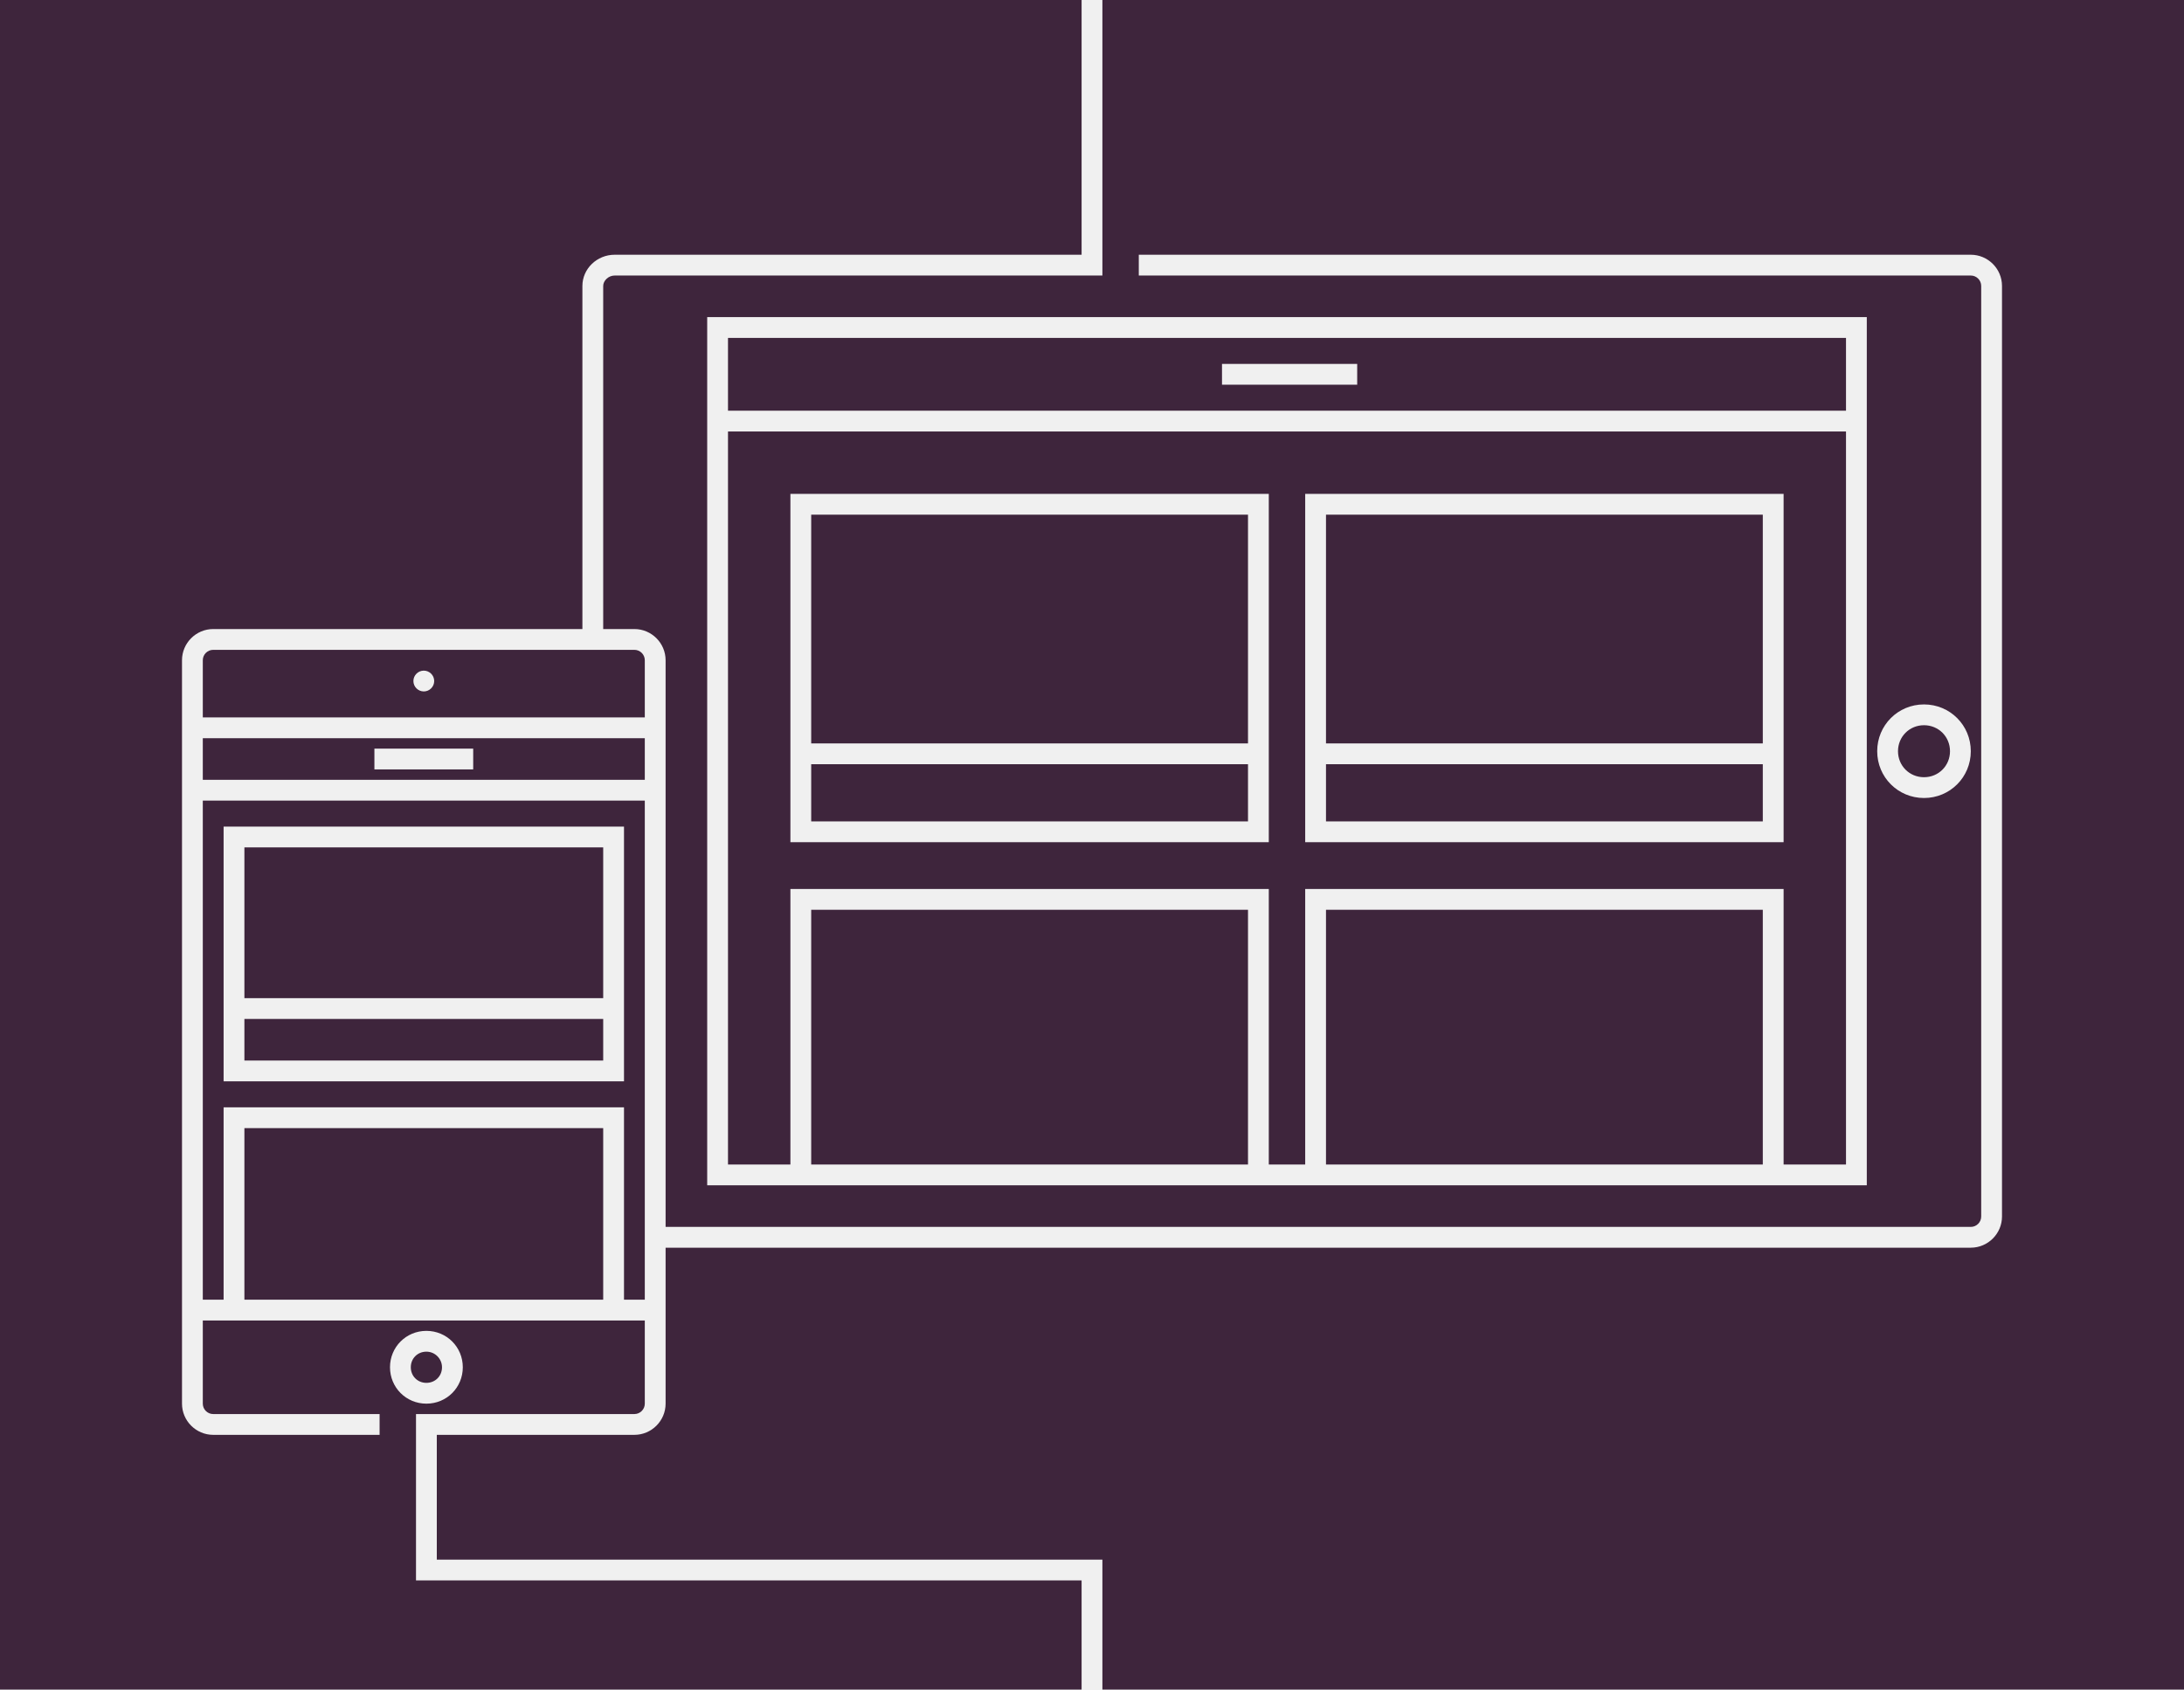
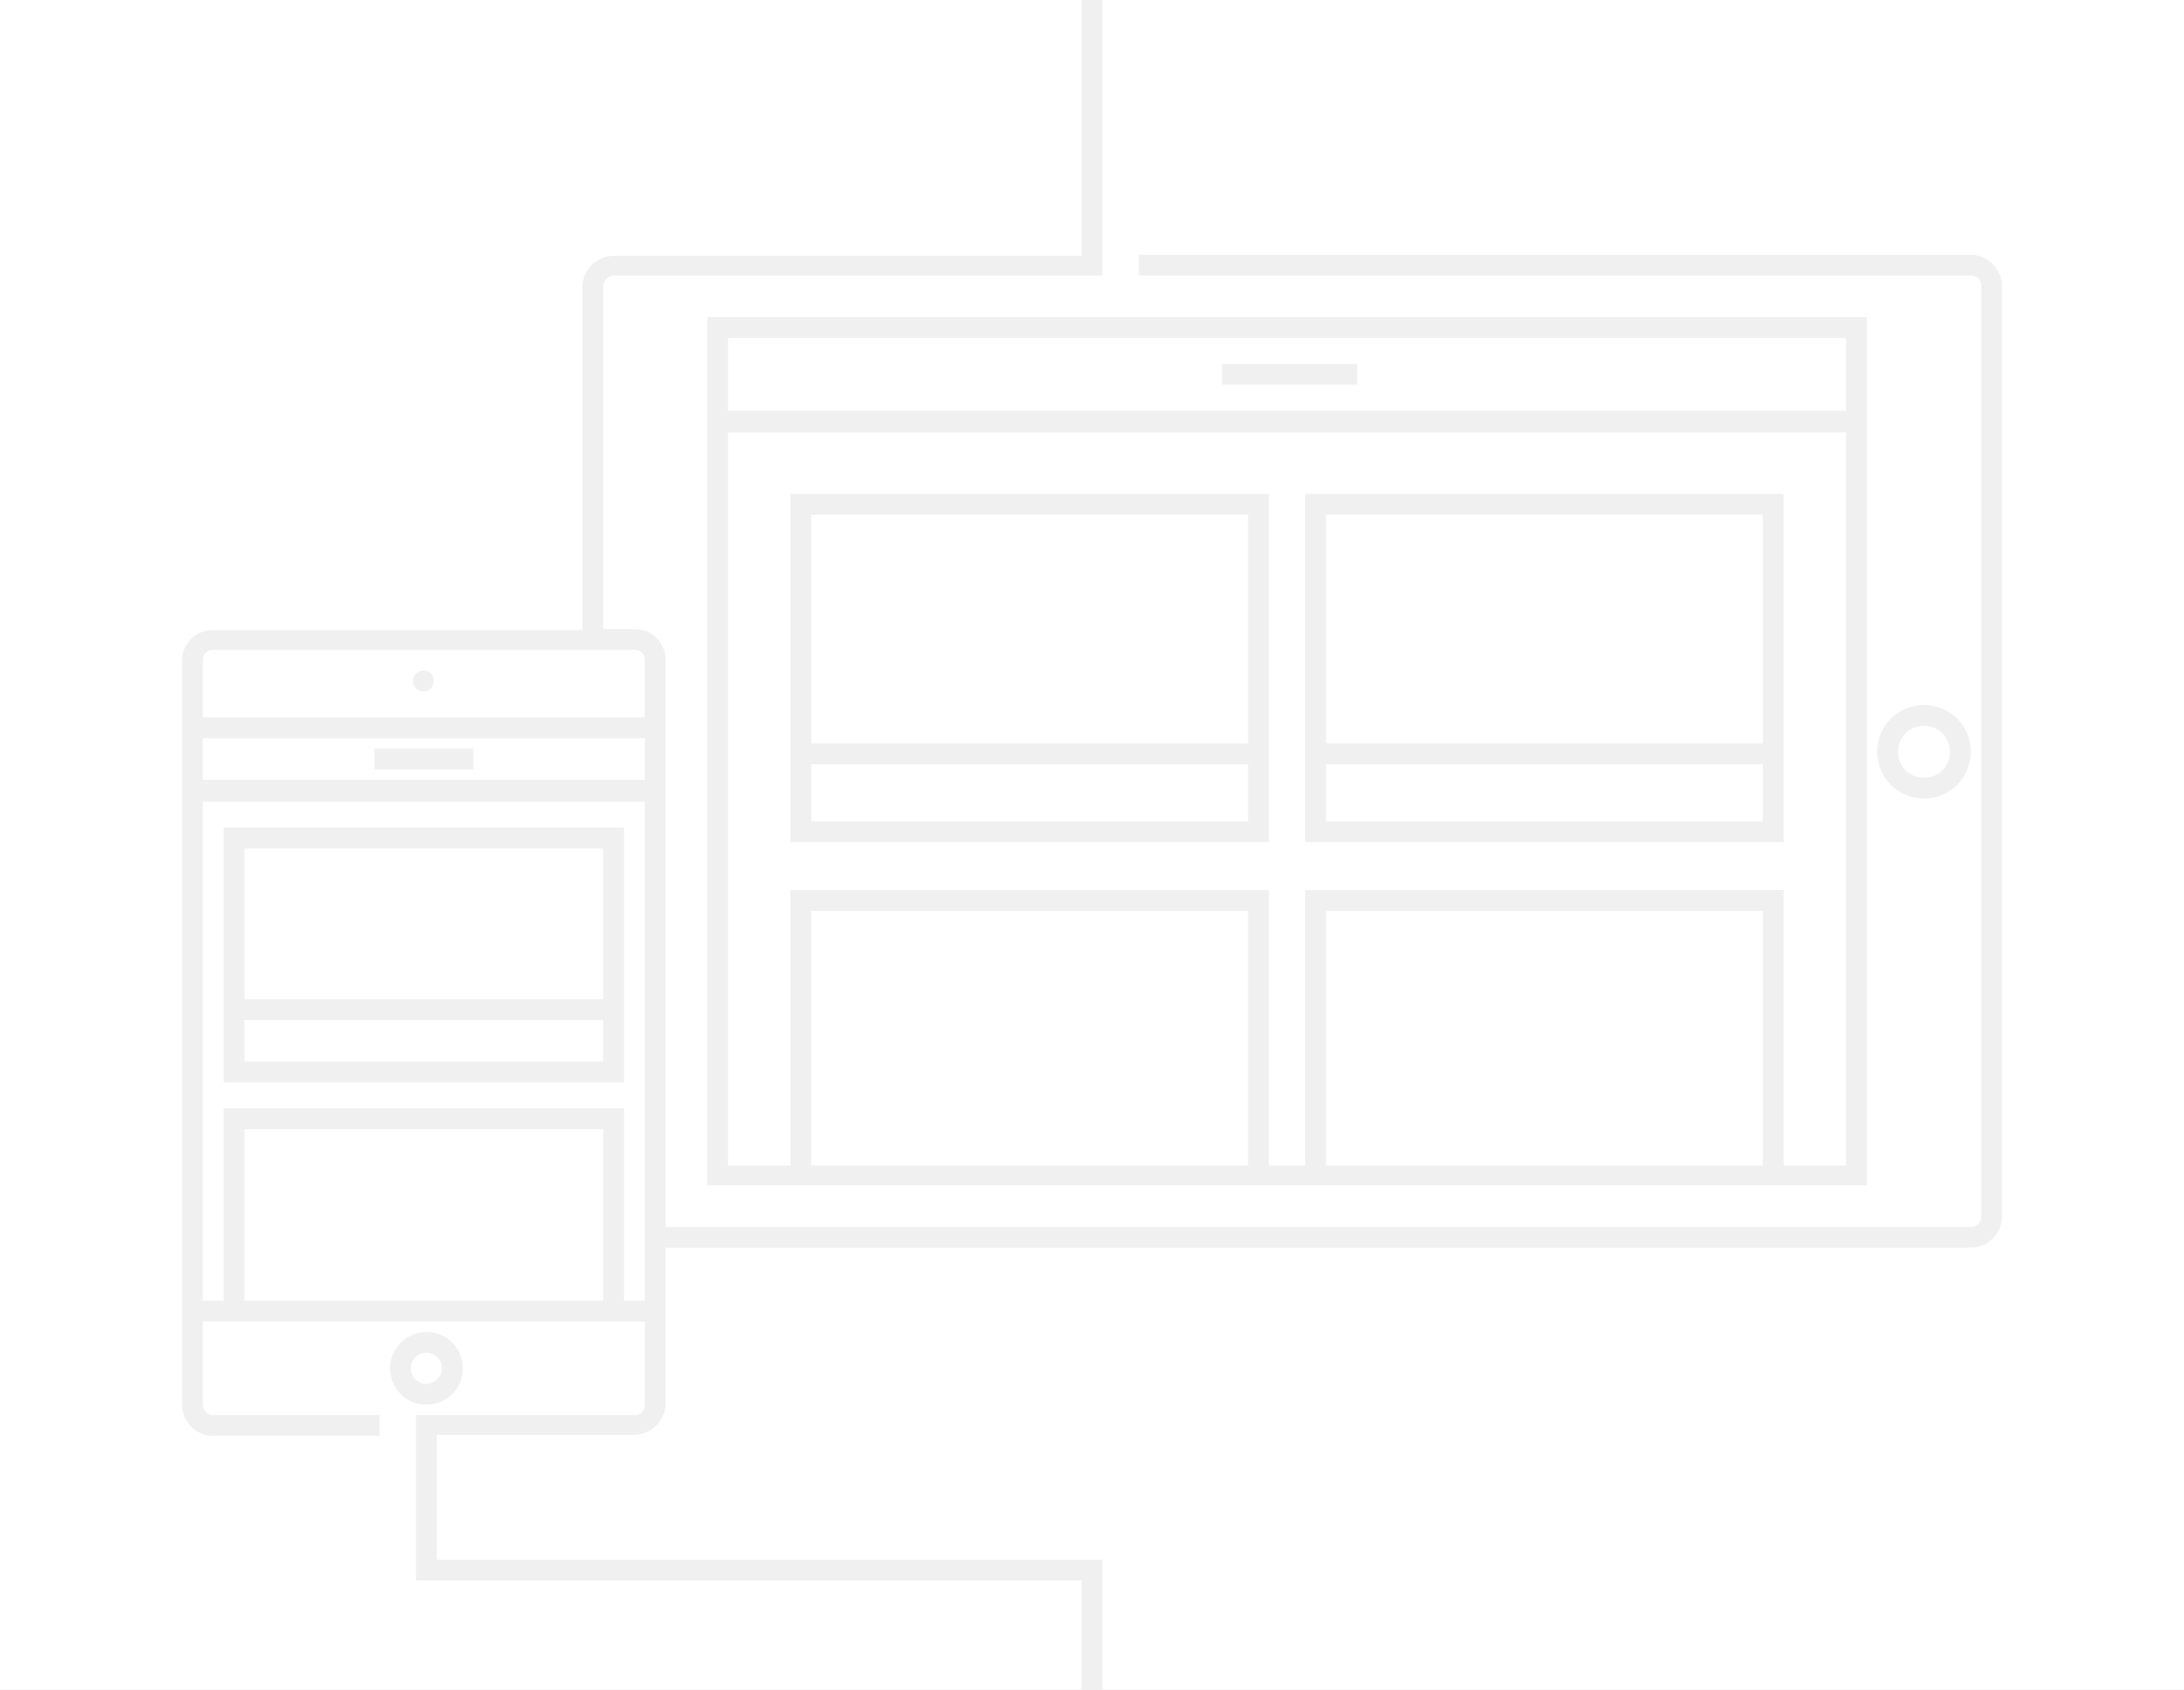
- <svg xmlns="http://www.w3.org/2000/svg" version="1.1" x="0px" y="0px" width="420px" height="325px" viewBox="0 0 420 325" style="enable-background:new 0 0 420 325;" xml:space="preserve">
-   <style type="text/css">
- 	.st0{fill:#3E253C;}
- </style>
+ <svg xmlns="http://www.w3.org/2000/svg" version="1.1" id="Calque_1" x="0px" y="0px" width="210px" height="162.5px" viewBox="0 0 210 162.5" enable-background="new 0 0 210 162.5" xml:space="preserve">
  <g id="WEB_DESIGN">
</g>
  <g id="APP_DESIGN">
    <g>
-       <path class="st0" d="M124,142H39v8h85V142z M91,148H72v-4h19V148z" />
-       <rect x="47" y="217" class="st0" width="69" height="33" />
-       <path class="st0" d="M370,149.5c2.8,0,5-2.2,5-5s-2.2-5-5-5s-5,2.2-5,5S367.2,149.5,370,149.5z" />
-       <rect x="156" y="175" class="st0" width="84" height="49" />
-       <path class="st0" d="M124,127c0-1.1-0.9-2-2-2H41c-1.1,0-2,0.9-2,2v11h85V127z M81.5,133c-1.1,0-2-0.9-2-2c0-1.1,0.9-2,2-2    s2,0.9,2,2C83.5,132.1,82.6,133,81.5,133z" />
-       <rect x="255" y="175" class="st0" width="84" height="49" />
-       <path class="st0" d="M85,263c0-1.6-1.3-3-3-3s-3,1.3-3,3s1.3,3,3,3S85,264.7,85,263z" />
-       <path class="st0" d="M124,250v-96H39v96h4v-37h77v37H124z M43,208v-49h77v49H43z" />
-       <path class="st0" d="M80,304v-32h42c1.1,0,2-0.9,2-2v-16H39v16c0,1.1,0.9,2,2,2h32v4H41c-3.3,0-6-2.7-6-6V127c0-3.3,2.7-6,6-6h71    V55c0-3.3,2.8-6,6.2-6H208V0H0v325h208v-21H80z M75,263c0-3.9,3.1-7,7-7s7,3.1,7,7s-3.1,7-7,7S75,266.9,75,263z" />
-       <rect x="47" y="163" class="st0" width="69" height="29" />
-       <rect x="47" y="196" class="st0" width="69" height="8" />
-       <rect x="156" y="147" class="st0" width="84" height="11" />
-       <rect x="156" y="99" class="st0" width="84" height="44" />
-       <rect x="255" y="99" class="st0" width="84" height="44" />
-       <path class="st0" d="M152,171h92v53h7v-53h92v53h12V83H140v141h12V171z M251,95h92v67h-92V95z M152,95h92v67h-92V95z" />
-       <path class="st0" d="M212,0v53h-93.8c-1.2,0-2.2,1-2.2,2v66h6c3.3,0,6,2.7,6,6v109h251c1.1,0,2-0.9,2-2V55c0-1.1-0.9-2-2-2H219v-4    h160c3.3,0,6,2.7,6,6v179c0,3.3-2.7,6-6,6H128v30c0,3.3-2.7,6-6,6H84v24h128v25h208V0H212z M370,135.5c5,0,9,4,9,9s-4,9-9,9    s-9-4-9-9S365,135.5,370,135.5z M359,61v167H136V61H359z" />
-       <rect x="255" y="147" class="st0" width="84" height="11" />
-       <path class="st0" d="M355,65H140v14h215V65z M261,74h-26v-4h26V74z" />
+       <path fill="#FFFFFF" d="M62,71H19.5v4H62V71z M45.5,74H36v-2h9.5V74z" />
+       <rect x="23.5" y="108.6" fill="#FFFFFF" width="34.5" height="16.5" />
+       <path fill="#FFFFFF" d="M185,74.8c1.4,0,2.5-1.1,2.5-2.5s-1.1-2.5-2.5-2.5s-2.5,1.1-2.5,2.5S183.6,74.8,185,74.8z" />
+       <rect x="78" y="87.6" fill="#FFFFFF" width="42" height="24.5" />
+       <path fill="#FFFFFF" d="M62,63.5c0-0.6-0.4-1-1-1H20.5c-0.6,0-1,0.4-1,1V69H62V63.5z M40.7,66.5c-0.5,0-1-0.4-1-1s0.5-1,1-1    c0.6,0,1,0.4,1,1S41.3,66.5,40.7,66.5z" />
+       <rect x="127.5" y="87.6" fill="#FFFFFF" width="42" height="24.5" />
+       <path fill="#FFFFFF" d="M42.5,131.6c0-0.8-0.7-1.5-1.5-1.5s-1.5,0.6-1.5,1.5s0.7,1.5,1.5,1.5S42.5,132.4,42.5,131.6z" />
+       <path fill="#FFFFFF" d="M62,125.1v-48H19.5v48h2v-18.5H60v18.5H62z M21.5,104.1V79.6H60v24.5H21.5z" />
+       <path fill="#FFFFFF" d="M40,152.1v-16h21c0.6,0,1-0.4,1-1v-8H19.5v8c0,0.6,0.5,1,1,1h16v2h-16c-1.7,0-3-1.4-3-3V63.6    c0-1.7,1.3-3,3-3H56v-33c0-1.7,1.4-3,3.1-3H104V0H0v162.5h104V152H40V152.1z M37.5,131.6c0-1.9,1.6-3.5,3.5-3.5    c2,0,3.5,1.6,3.5,3.5c0,2-1.6,3.5-3.5,3.5C39,135.1,37.5,133.5,37.5,131.6z" />
+       <rect x="23.5" y="81.6" fill="#FFFFFF" width="34.5" height="14.5" />
+       <rect x="23.5" y="98.1" fill="#FFFFFF" width="34.5" height="4" />
+       <rect x="78" y="73.5" fill="#FFFFFF" width="42" height="5.5" />
+       <rect x="78" y="49.5" fill="#FFFFFF" width="42" height="22" />
+       <rect x="127.5" y="49.5" fill="#FFFFFF" width="42" height="22" />
+       <path fill="#FFFFFF" d="M76,85.6h46v26.5h3.5V85.6h46v26.5h6V41.6H70v70.5h6V85.6z M125.5,47.5h46V81h-46V47.5z M76,47.5h46V81H76    V47.5z" />
+       <path fill="#FFFFFF" d="M106,0v26.5H59.1c-0.6,0-1.1,0.5-1.1,1v33h3c1.7,0,3,1.3,3,3V118h125.5c0.6,0,1-0.4,1-1V27.5    c0-0.6-0.4-1-1-1h-80v-2h80c1.6,0,3,1.4,3,3V117c0,1.7-1.4,3-3,3H64v15c0,1.6-1.4,3-3,3H42v12h64v12.5h104V0H106z M185,67.8    c2.5,0,4.5,2,4.5,4.5s-2,4.5-4.5,4.5s-4.5-2-4.5-4.5S182.5,67.8,185,67.8z M179.5,30.5V114H68V30.5H179.5z" />
+       <rect x="127.5" y="73.5" fill="#FFFFFF" width="42" height="5.5" />
+       <path fill="#FFFFFF" d="M177.5,32.5H70v7h107.5V32.5z M130.5,37h-13v-2h13V37z" />
    </g>
  </g>
  <g id="ECOMMERCE">
</g>
  <g id="WORDPRESS">
</g>
</svg>
